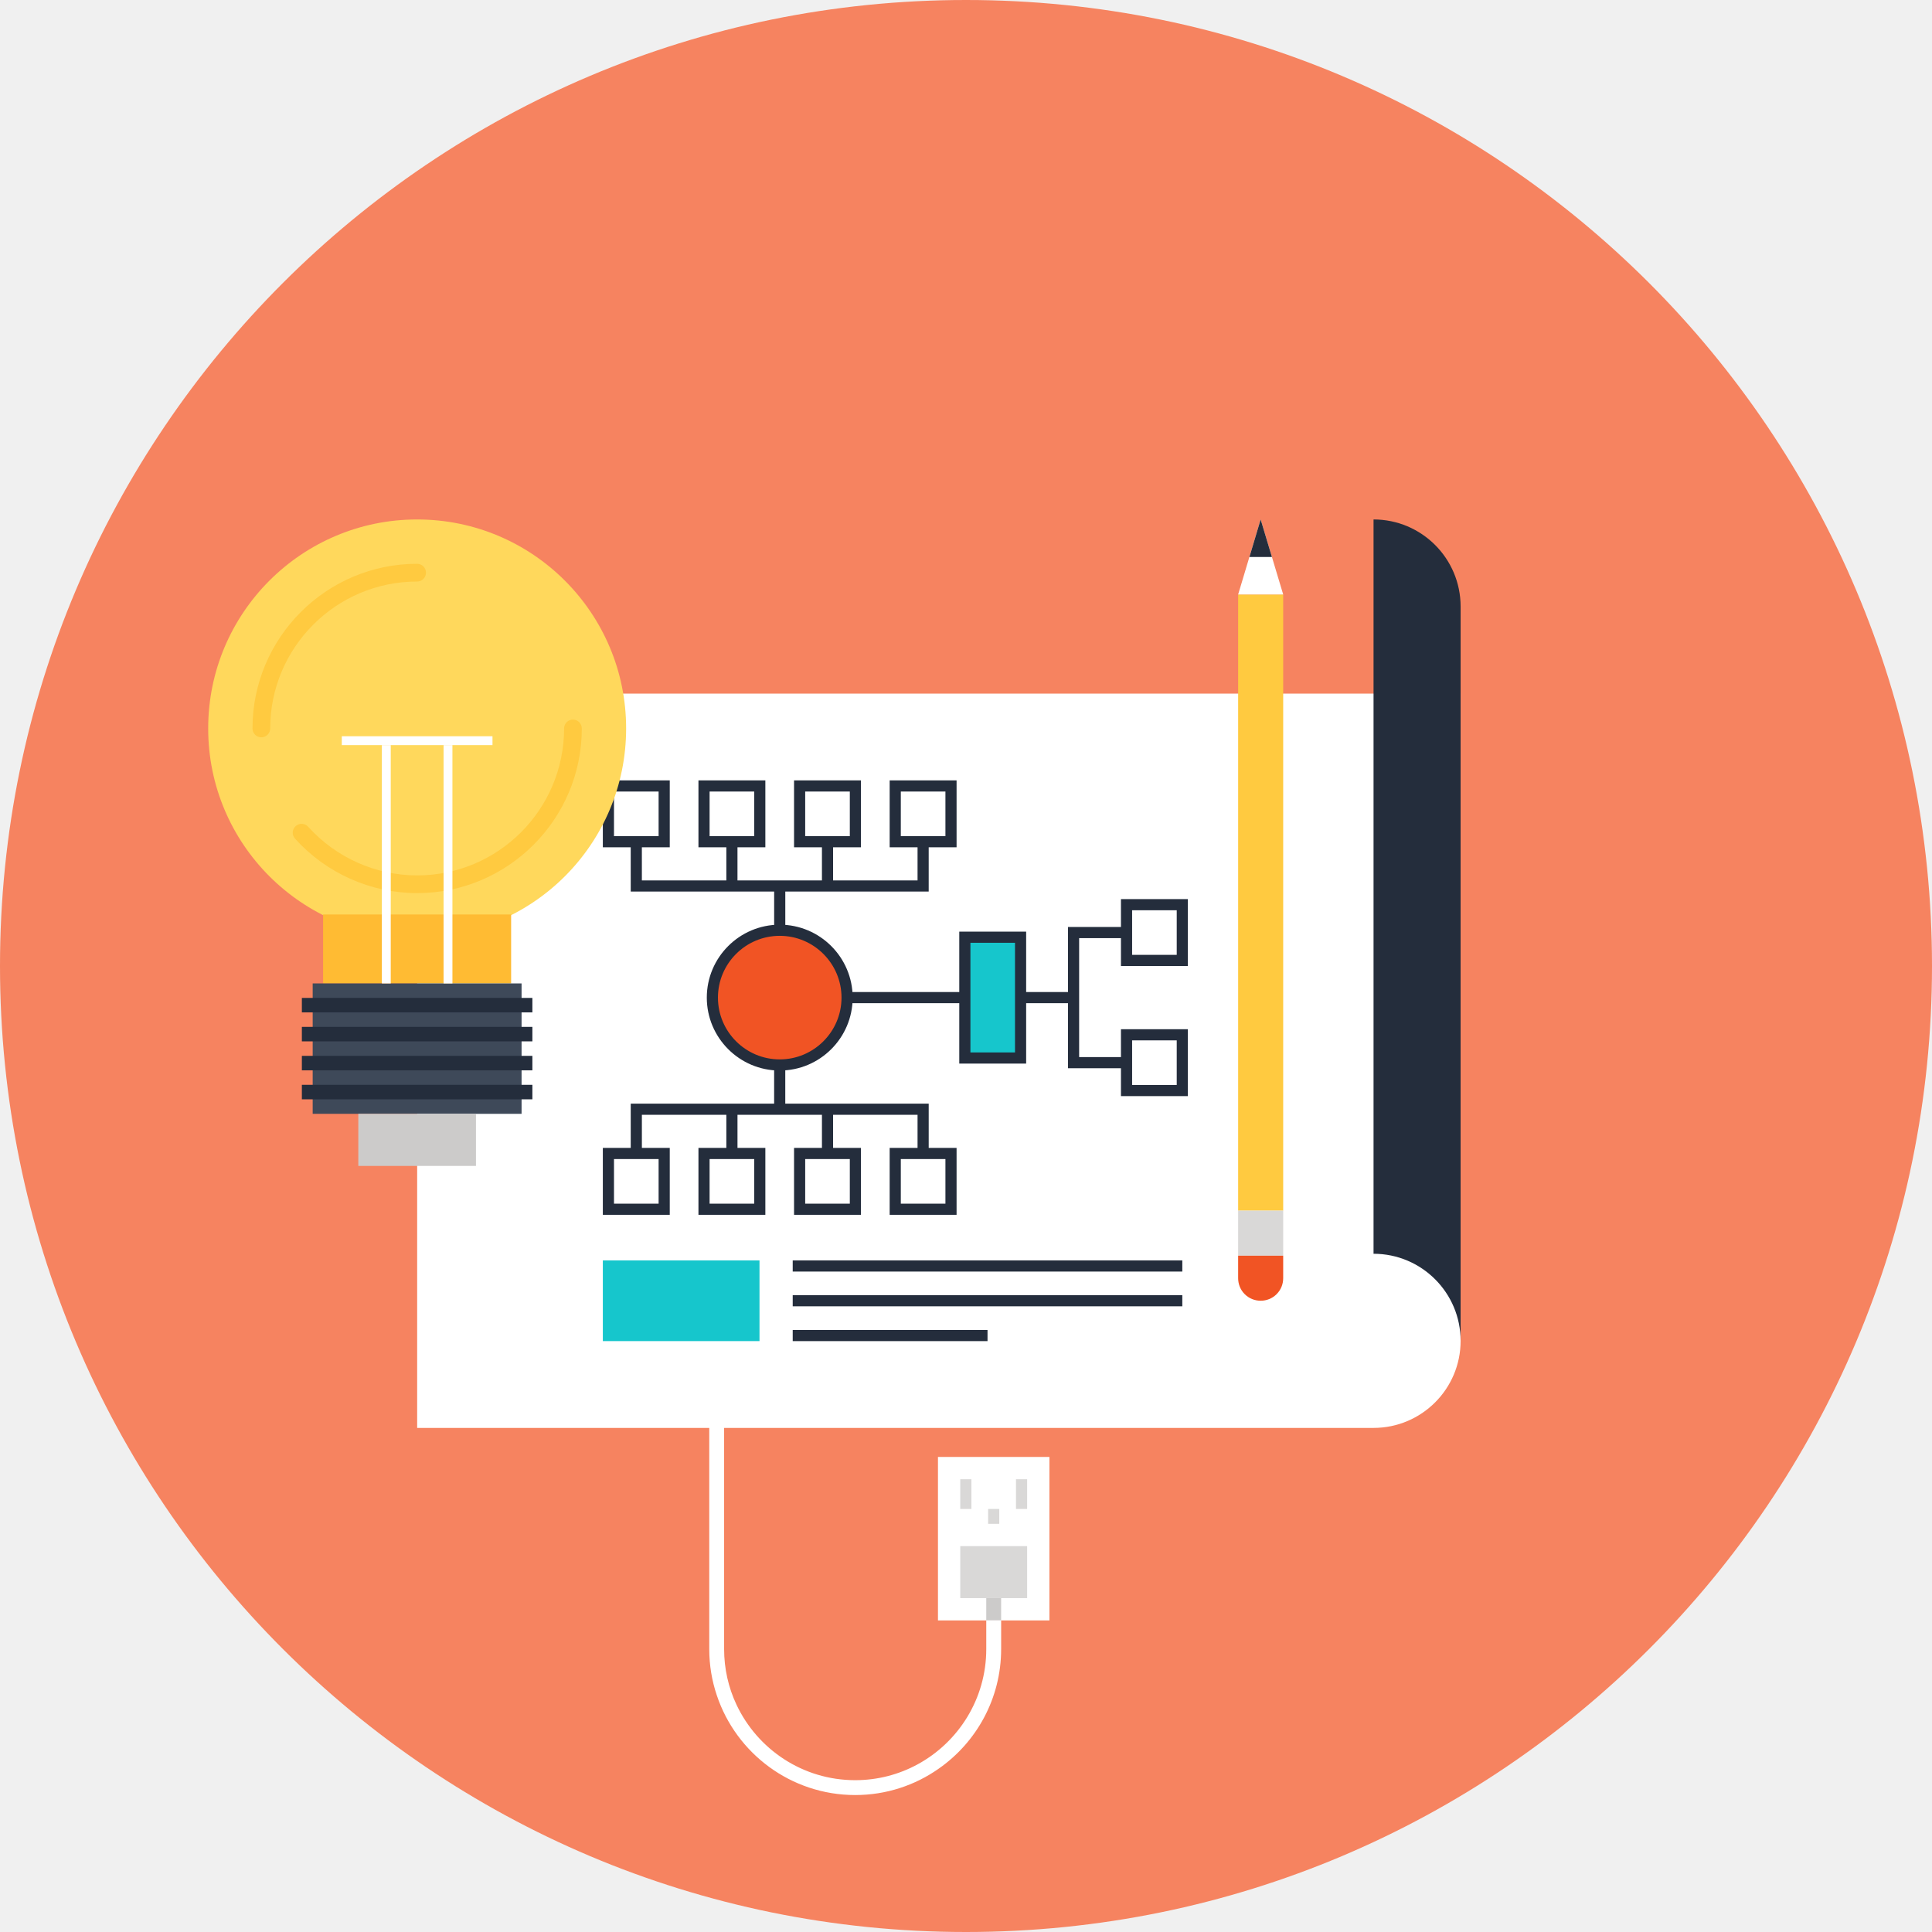
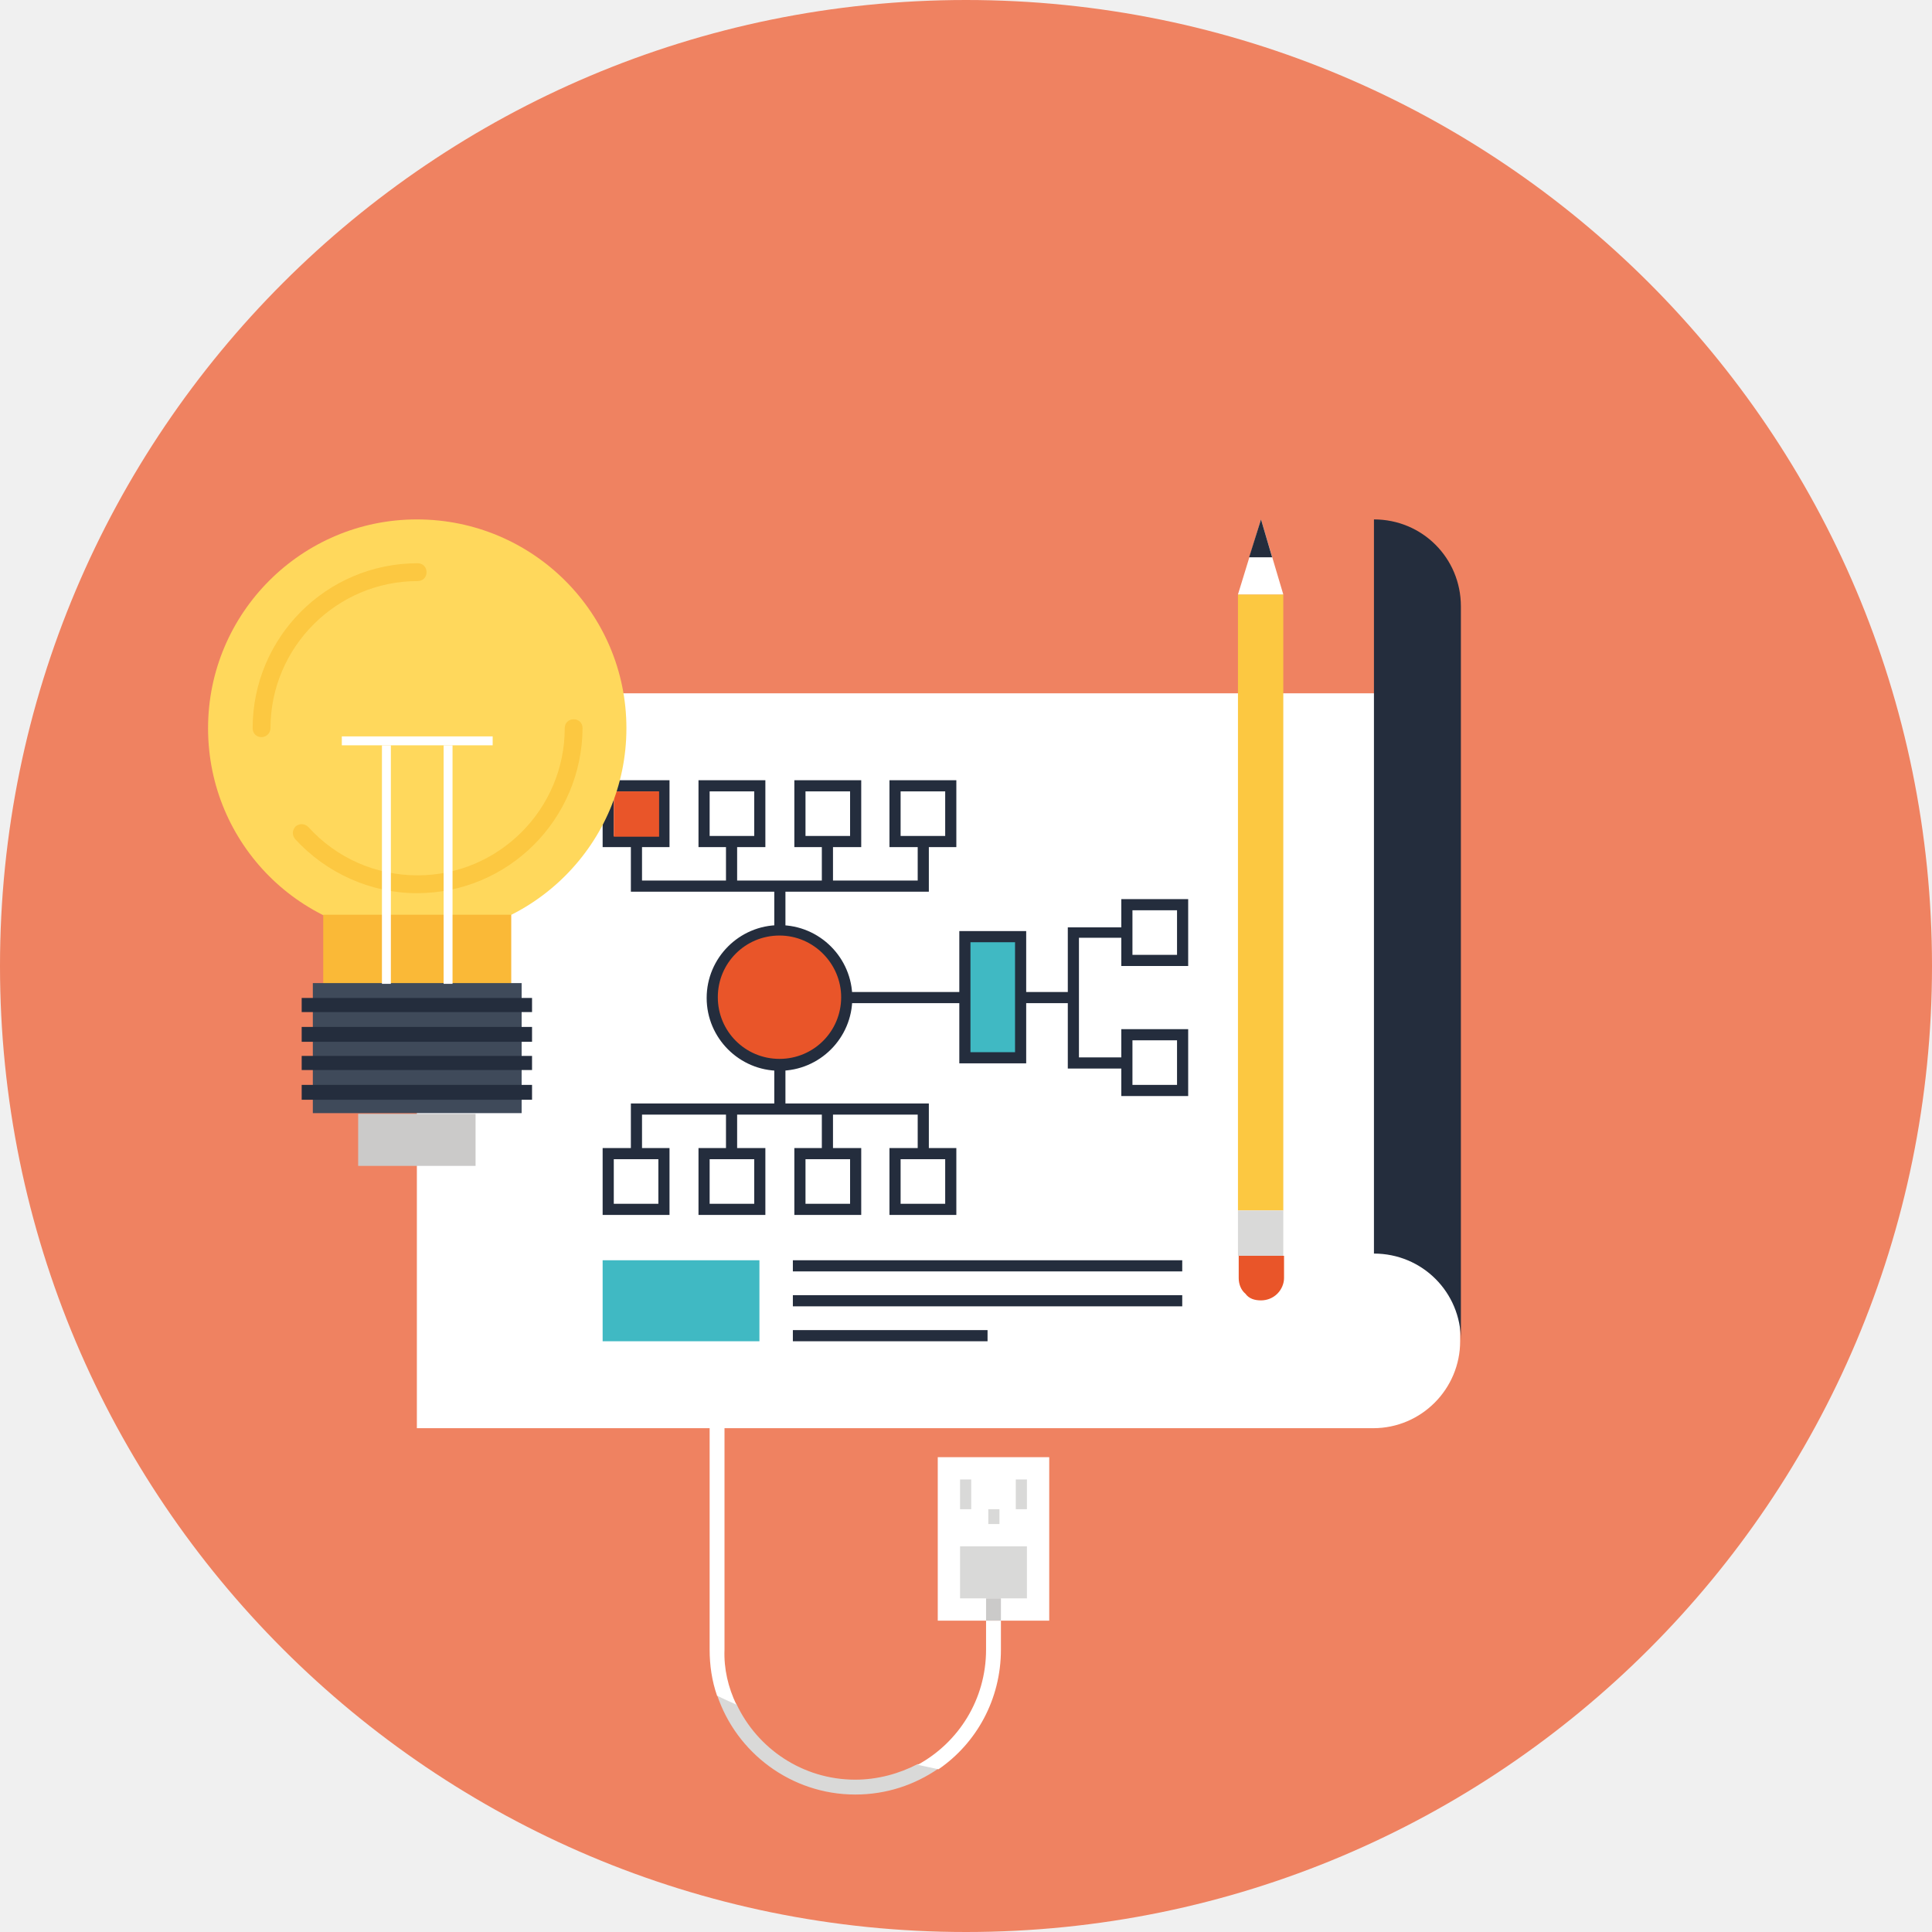
- <svg xmlns="http://www.w3.org/2000/svg" version="1.1" id="Layer_1" x="0px" y="0px" width="260" height="260" viewBox="0 0 260 260" enable-background="new 0 0 1000 1000" xml:space="preserve">
-   <defs id="defs149" />
-   <circle cx="293.789" cy="691.246" r="130" id="circle3" style="fill:#f68360" transform="translate(-163.789,-561.246)" />
-   <g id="g5" transform="translate(-163.789,-561.246)">
-     <rect x="290.016" y="757.315" width="15" height="22" id="rect7" style="fill:#ffffff" />
-     <rect x="293.016" y="769.315" width="9" height="7" id="rect9" style="fill:#d9d8d7" />
-     <g id="g11">
-       <rect x="293.016" y="760.315" width="1.5" height="4" id="rect13" style="fill:#d9d8d7" />
-       <rect x="300.516" y="760.315" width="1.5" height="4" id="rect15" style="fill:#d9d8d7" />
-       <rect x="296.766" y="764.315" width="1.5" height="2" id="rect17" style="fill:#d9d8d7" />
+ <svg xmlns="http://www.w3.org/2000/svg" version="1.1" id="Layer_1" x="0px" y="0px" viewBox="0 0 260 260" style="enable-background:new 0 0 260 260;" xml:space="preserve">
+   <style>
+     .blink-1{
+   -webkit-animation: blink-1 3s linear normal infinite;
+   animation: blink-1 5s linear normal infinite;
+         }
+ 
+ @-webkit-keyframes blink-1 {
+ 0% {opacity:1;}
+ 19% {opacity:1;}
+ 20% {opacity:0;}
+ 49% {opacity:0;}
+ 50% {opacity:1;}
+ 69% {opacity:1;}
+ 70% {opacity:0;}
+ 99% {opacity:0;}
+ }
+         
+     .blink-2{
+   -webkit-animation: blink-2 5s linear normal infinite;
+   animation: blink-2 5s linear normal infinite;
+         opacity:0;
+         }
+ 
+ @-webkit-keyframes blink-2 {
+ 0% {opacity:0;}
+ 39% {opacity:0;}
+ 40% {opacity:1;}
+ 69% {opacity:1;}
+ 70% {opacity:0;}
+ 89% {opacity:0;}
+ 90% {opacity:1;}
+ 99% {opacity:1;}
+ }
+         
+ .blink-3{
+   -webkit-animation: blink-3 5s linear normal infinite;
+   animation: blink-3 5s linear normal infinite;
+         opacity:0;
+         }
+ 
+ @-webkit-keyframes blink-3 {
+ 0% {opacity:0;}
+ 10% {opacity:0;}
+ 11% {opacity:1;}
+ 23% {opacity:1;}
+ 24% {opacity:0;}
+ 60% {opacity:0;}
+ 61% {opacity:1;}
+ 73% {opacity:1;}
+ 74% {opacity:0;}
+         }
+ 
+ .blink-4{
+ -webkit-animation: blink-4 5s linear normal infinite;
+ animation: blink-4 5s linear normal infinite;
+         opacity:0;
+         }
+ 
+ @-webkit-keyframes blink-4 {
+ 0% {opacity:0;}
+ 20% {opacity:0;}
+ 21% {opacity:1;}
+ 35% {opacity:1;}
+ 36% {opacity:0;}
+ 69% {opacity:0;}
+ 70% {opacity:1;}
+ 83% {opacity:1;}
+ 84% {opacity:0;}
+         }
+     </style>
+   <circle style="fill:#EF8261;" cx="130" cy="130" r="130" />
+   <g>
+     <rect x="126.2" y="196.1" style="fill:#FFFFFF;" width="15" height="22" />
+     <rect x="129.2" y="208.1" style="fill:#D9D9D8;" width="9" height="7" />
+     <g>
+       <rect x="129.2" y="199.1" style="fill:#D9D9D8;" width="1.5" height="4" />
+       <rect x="136.7" y="199.1" style="fill:#D9D9D8;" width="1.5" height="4" />
+       <rect x="133" y="203.1" style="fill:#D9D9D8;" width="1.5" height="2" />
    </g>
-     <rect x="296.516" y="776.315" width="2" height="3" id="rect19" style="fill:#cccbca" />
+     <rect x="132.7" y="215.1" style="fill:#CBCAC9;" width="2" height="3" />
  </g>
-   <path d="m 132.727,218.069 v 3.859 c 0,6.689 -3.739,12.52 -9.239,15.51 -2.5,1.361 -5.36,2.131 -8.4,2.131 -7.07,0 -13.17,-4.17 -15.99,-10.191 -1.06,-2.26 -1.649,-4.789 -1.649,-7.449 v -30.51 h -2 v 30.51 c 0,2.18 0.359,4.279 1.02,6.23 2.601,7.789 9.971,13.41 18.62,13.41 4.16,0 8.03,-1.301 11.21,-3.531 5.09,-3.539 8.43,-9.439 8.43,-16.109 v -3.859 h -2.002 z" id="path21" style="fill:#ffffff" />
-   <g id="g23" transform="translate(-163.789,-561.246)">
-     <g id="g25">
-       <path d="m 219.929,753.408 h 128.705 c 6.471,0 11.718,-5.252 11.718,-11.717 V 654.587 H 219.929 v 98.821 z" id="path27" style="fill:#ffffff" />
-       <path d="m 360.352,642.869 c 0,-6.463 -5.247,-11.717 -11.718,-11.717 v 98.82 c 6.471,0 11.718,5.25 11.718,11.719 v -98.822 z" id="path29" style="fill:#242d3c" />
+   <g>
+     <path style="fill:#D9D9D8;" d="M126.3,238c-3.2,2.2-7,3.5-11.2,3.5c-8.6,0-16-5.6-18.6-13.4c0.9,0.4,1.8,0.8,2.6,1.2   c2.8,6,8.9,10.2,16,10.2c3,0,5.9-0.8,8.4-2.1C124.4,237.6,125.4,237.8,126.3,238z" />
+     <path style="fill:#FFFFFF;" d="M99.1,229.4c-0.9-0.4-1.8-0.8-2.6-1.2c-0.7-2-1-4.1-1-6.2v-30.5h2v30.5   C97.4,224.6,98,227.1,99.1,229.4z" />
+     <path style="fill:#FFFFFF;" d="M134.7,218.1v3.9c0,6.7-3.3,12.6-8.4,16.1c-0.9-0.2-1.9-0.4-2.8-0.6c5.5-3,9.2-8.8,9.2-15.5v-3.9   H134.7z" />
+   </g>
+   <g>
+     <g>
+       <path style="fill:#FFFFFF;" d="M56.1,192.2h128.7c6.5,0,11.7-5.3,11.7-11.7V93.3H56.1V192.2z" />
+       <path style="fill:#242D3D;" d="M196.6,81.6c0-6.5-5.2-11.7-11.7-11.7v98.8c6.5,0,11.7,5.2,11.7,11.7V81.6z" />
    </g>
-     <g id="g31">
-       <g id="g33">
-         <rect x="244.916" y="730.867" width="21.083" height="10.859" id="rect35" style="fill:#16c6cc" />
-         <g id="g37">
-           <rect x="270.469" y="730.867" width="52.429" height="1.5" id="rect39" style="fill:#242d3c" />
-           <rect x="270.469" y="735.543" width="52.429" height="1.5" id="rect41" style="fill:#242d3c" />
-           <rect x="270.469" y="740.227" width="26.216" height="1.5" id="rect43" style="fill:#242d3c" />
+     <g>
+       <g>
+         <rect x="81.1" y="169.6" style="fill:#40B9C3;" width="21.1" height="10.9" />
+         <g>
+           <rect x="106.7" y="169.6" style="fill:#242D3D;" width="52.4" height="1.5" />
+           <rect x="106.7" y="174.3" style="fill:#242D3D;" width="52.4" height="1.5" />
+           <rect x="106.7" y="179" style="fill:#242D3D;" width="26.2" height="1.5" />
        </g>
      </g>
-       <rect x="293.634" y="687.371" width="7.5" height="16.258" id="rect45" style="fill:#16c6cc" />
-       <path d="m 268.722,686.436 c -5.001,0 -9.065,4.064 -9.065,9.064 0,4.998 4.064,9.064 9.065,9.064 4.996,0 9.064,-4.066 9.064,-9.064 0,-5 -4.068,-9.064 -9.064,-9.064 z" id="path47" style="fill:#f15424" />
-       <g id="g49">
-         <path d="m 301.884,704.379 h -9 v -17.758 h 9 v 17.758 z m -7.5,-1.5 h 6 v -14.758 h -6 v 14.758 z" id="path51" style="fill:#242d3c" />
-         <path d="m 323.647,708.756 h -9.004 v -9.002 h 9.004 v 9.002 z m -7.503,-1.5 h 6.004 v -6.002 h -6.004 v 6.002 z" id="path53" style="fill:#242d3c" />
-         <path d="m 323.647,691.246 h -9.004 v -9.002 h 9.004 v 9.002 z m -7.503,-1.5 h 6.004 v -6.002 h -6.004 v 6.002 z" id="path55" style="fill:#242d3c" />
-         <g id="g57">
-           <path d="m 292.521,724.73 h -9.005 v -9.004 h 9.005 v 9.004 z m -7.505,-1.5 h 6.005 v -6.004 h -6.005 v 6.004 z" id="path59" style="fill:#242d3c" />
-           <path d="m 279.654,724.73 h -9.006 v -9.004 h 9.006 v 9.004 z m -7.506,-1.5 h 6.006 v -6.004 h -6.006 v 6.004 z" id="path61" style="fill:#242d3c" />
-           <path d="m 266.787,724.73 h -9.004 v -9.004 h 9.004 v 9.004 z m -7.504,-1.5 h 6.004 v -6.004 h -6.004 v 6.004 z" id="path63" style="fill:#242d3c" />
-           <path d="m 253.922,724.73 h -9.006 v -9.004 h 9.006 v 9.004 z m -7.506,-1.5 h 6.006 v -6.004 h -6.006 v 6.004 z" id="path65" style="fill:#242d3c" />
+       <rect x="129.8" y="126.1" style="fill:#40B9C3;" width="7.5" height="16.3" />
+       <path style="fill:#E95529;" d="M104.9,125.2c-5,0-9.1,4.1-9.1,9.1c0,5,4.1,9.1,9.1,9.1c5,0,9.1-4.1,9.1-9.1    C114,129.3,109.9,125.2,104.9,125.2z" />
+       <g>
+         <path style="fill:#242D3D;" d="M138.1,143.1h-9v-17.8h9V143.1z M130.6,141.6h6v-14.8h-6V141.6z" />
+         <path style="fill:#242D3D;" d="M159.9,147.5h-9v-9h9V147.5z M152.4,146h6v-6h-6V146z" />
+         <path style="fill:#242D3D;" d="M159.9,130h-9v-9h9V130z M152.4,128.5h6v-6h-6V128.5z" />
+         <g>
+           <path style="fill:#242D3D;" d="M128.7,163.5h-9v-9h9V163.5z M121.2,162h6v-6h-6V162z" />
+           <path style="fill:#242D3D;" d="M115.9,163.5h-9v-9h9V163.5z M108.4,162h6v-6h-6V162z" />
+           <path style="fill:#242D3D;" d="M103,163.5h-9v-9h9V163.5z M95.5,162h6v-6h-6V162z" />
+           <path style="fill:#242D3D;" d="M90.1,163.5h-9v-9h9V163.5z M82.6,162h6v-6h-6V162z" />
        </g>
-         <g id="g67">
-           <path d="m 292.521,675.271 h -9.005 v -9.004 h 9.005 v 9.004 z m -7.505,-1.5 h 6.005 v -6.004 h -6.005 v 6.004 z" id="path69" style="fill:#242d3c" />
-           <path d="m 279.654,675.271 h -9.006 v -9.004 h 9.006 v 9.004 z m -7.506,-1.5 h 6.006 v -6.004 h -6.006 v 6.004 z" id="path71" style="fill:#242d3c" />
-           <path d="m 266.787,675.271 h -9.004 v -9.004 h 9.004 v 9.004 z m -7.504,-1.5 h 6.004 v -6.004 h -6.004 v 6.004 z" id="path73" style="fill:#242d3c" />
-           <path d="m 253.922,675.271 h -9.006 v -9.004 h 9.006 v 9.004 z m -7.506,-1.5 h 6.006 v -6.004 h -6.006 v 6.004 z" id="path75" style="fill:#242d3c" />
+         <g>
+           <path style="fill:#242D3D;" d="M128.7,114h-9v-9h9V114z M121.2,112.5h6v-6h-6V112.5z" />
+           <path style="fill:#242D3D;" d="M115.9,114h-9v-9h9V114z M108.4,112.5h6v-6h-6V112.5z" />
+           <path style="fill:#242D3D;" d="M103,114h-9v-9h9V114z M95.5,112.5h6v-6h-6V112.5z" />
+           <path style="fill:#242D3D;" d="M90.1,114h-9v-9h9V114z M82.6,112.5h6v-6h-6V112.5z" />
        </g>
-         <path d="m 268.722,705.314 c -5.412,0 -9.815,-4.402 -9.815,-9.814 0,-5.412 4.403,-9.814 9.815,-9.814 5.411,0 9.814,4.402 9.814,9.814 0,5.412 -4.403,9.814 -9.814,9.814 z m 0,-18.128 c -4.585,0 -8.315,3.729 -8.315,8.314 0,4.585 3.73,8.314 8.315,8.314 4.585,0 8.314,-3.729 8.314,-8.314 0,-4.585 -3.729,-8.314 -8.314,-8.314 z" id="path77" style="fill:#242d3c" />
-         <g id="g79">
-           <rect x="261.536" y="674.525" width="1.5" height="5.953" id="rect81" style="fill:#242d3c" />
-           <rect x="274.402" y="674.525" width="1.5" height="5.953" id="rect83" style="fill:#242d3c" />
-           <rect x="267.971" y="680.479" width="1.5" height="5.957" id="rect85" style="fill:#242d3c" />
-           <polygon points="248.67,681.229 248.669,674.525 250.169,674.525 250.17,679.729 287.269,679.729 287.269,674.525 288.769,674.525 288.769,681.229 " id="polygon87" style="fill:#242d3c" />
+         <path style="fill:#242D3D;" d="M104.9,144.1c-5.4,0-9.8-4.4-9.8-9.8c0-5.4,4.4-9.8,9.8-9.8c5.4,0,9.8,4.4,9.8,9.8     C114.7,139.7,110.3,144.1,104.9,144.1z M104.9,125.9c-4.6,0-8.3,3.7-8.3,8.3c0,4.6,3.7,8.3,8.3,8.3c4.6,0,8.3-3.7,8.3-8.3     C113.2,129.7,109.5,125.9,104.9,125.9z" />
+         <g>
+           <rect x="97.7" y="113.3" style="fill:#242D3D;" width="1.5" height="6" />
+           <rect x="110.6" y="113.3" style="fill:#242D3D;" width="1.5" height="6" />
+           <rect x="104.2" y="119.2" style="fill:#242D3D;" width="1.5" height="6" />
+           <polygon style="fill:#242D3D;" points="125,120 84.9,120 84.9,113.3 86.4,113.3 86.4,118.5 123.5,118.5 123.5,113.3 125,113.3           " />
        </g>
-         <g id="g89">
-           <rect x="274.403" y="710.52" width="1.5" height="5.955" id="rect91" style="fill:#242d3c" />
-           <rect x="261.537" y="710.52" width="1.5" height="5.955" id="rect93" style="fill:#242d3c" />
-           <rect x="267.968" y="704.564" width="1.5" height="5.955" id="rect95" style="fill:#242d3c" />
-           <polygon points="287.269,716.475 287.269,711.27 250.17,711.27 250.17,716.475 248.67,716.475 248.67,709.77 288.769,709.77 288.769,716.475 " id="polygon97" style="fill:#242d3c" />
+         <g>
+           <rect x="110.6" y="149.3" style="fill:#242D3D;" width="1.5" height="6" />
+           <rect x="97.7" y="149.3" style="fill:#242D3D;" width="1.5" height="6" />
+           <rect x="104.2" y="143.3" style="fill:#242D3D;" width="1.5" height="6" />
+           <polygon style="fill:#242D3D;" points="125,155.2 123.5,155.2 123.5,150 86.4,150 86.4,155.2 84.9,155.2 84.9,148.5 125,148.5           " />
        </g>
-         <rect x="277.786" y="694.75" width="15.848" height="1.5" id="rect99" style="fill:#242d3c" />
-         <polygon points="307.515,705.004 307.515,685.996 315.394,685.996 315.394,687.496 309.015,687.496 309.015,703.504 315.394,703.504 315.394,705.004 " id="polygon101" style="fill:#242d3c" />
-         <rect x="301.134" y="694.75" width="7.131" height="1.5" id="rect103" style="fill:#242d3c" />
+         <rect x="114" y="133.5" style="fill:#242D3D;" width="15.8" height="1.5" />
+         <polygon style="fill:#242D3D;" points="151.6,143.8 143.7,143.8 143.7,124.8 151.6,124.8 151.6,126.2 145.2,126.2 145.2,142.3      151.6,142.3    " />
+         <rect x="137.3" y="133.5" style="fill:#242D3D;" width="7.1" height="1.5" />
      </g>
    </g>
+     <rect class="blink-1" x="82.6" y="106.5" style="fill:#E95529;" width="6.1" height="6.1" />
+     <rect class="blink-2" x="95.4" y="106.5" style="fill:#40B9C3;" width="6.1" height="6.1" />
+     <rect class="blink-3" x="108.3" y="106.5" style="fill:#FFD85C;" width="6.1" height="6.1" />
+     <rect class="blink-4" x="121.2" y="106.5" style="fill:#3F4A5A;" width="6.1" height="6.1" />
  </g>
-   <g id="g105" transform="translate(-163.789,-561.246)">
-     <rect x="330.413" y="641.252" width="6.063" height="82.916" id="rect107" style="fill:#ffca40" />
-     <polygon points="330.413,641.252 333.442,631.152 336.476,641.252 " id="polygon109" style="fill:#ffffff" />
-     <polygon points="334.958,636.201 333.442,631.152 331.931,636.201 " id="polygon111" style="fill:#242d3c" />
-     <rect x="330.413" y="724.168" width="6.063" height="6.063" id="rect113" style="fill:#d9d8d7" />
-     <path d="m 333.442,736.293 c 0.783,0 1.557,-0.293 2.15,-0.887 0.592,-0.592 0.883,-1.367 0.883,-2.148 v -3.027 h -6.063 v 3.027 c 0,0.781 0.291,1.557 0.883,2.148 0.597,0.594 1.37,0.887 2.147,0.887 l 0,0 z" id="path115" style="fill:#f15424" />
+   <g>
+     <rect x="166.6" y="80" style="fill:#FCC841;" width="6.1" height="82.9" />
+     <polygon style="fill:#FFFFFF;" points="166.6,80 169.7,69.9 172.7,80  " />
+     <polygon style="fill:#242D3D;" points="171.2,75 169.7,69.9 168.1,75  " />
+     <rect x="166.6" y="162.9" style="fill:#D9D9D8;" width="6.1" height="6.1" />
+     <path style="fill:#E95529;" d="M169.7,175c0.8,0,1.6-0.3,2.2-0.9c0.6-0.6,0.9-1.4,0.9-2.1v-3h-6.1v3c0,0.8,0.3,1.6,0.9,2.1   C168.1,174.8,168.9,175,169.7,175L169.7,175z" />
  </g>
-   <g id="g117" transform="translate(-163.789,-561.246)">
-     <path d="m 248.051,659.277 c 0,15.537 -12.59,28.126 -28.127,28.126 -15.533,0 -28.119,-12.589 -28.119,-28.126 0,-15.528 12.586,-28.125 28.119,-28.125 15.537,0 28.127,12.597 28.127,28.125 z" id="path119" style="fill:#ffd85c" />
-     <path d="m 219.926,681.438 c -6.24,0 -12.229,-2.674 -16.436,-7.33 -0.44,-0.491 -0.404,-1.243 0.088,-1.686 0.487,-0.44 1.242,-0.404 1.684,0.087 3.754,4.159 9.102,6.545 14.664,6.545 10.904,0 19.776,-8.871 19.776,-19.776 0,-0.656 0.533,-1.193 1.19,-1.193 0.66,0 1.193,0.537 1.193,1.193 0.001,12.219 -9.941,22.16 -22.159,22.16 z" id="path121" style="fill:#ffca40" />
-     <path d="m 198.961,660.471 c -0.658,0 -1.193,-0.532 -1.193,-1.193 0,-12.216 9.939,-22.159 22.156,-22.159 0.66,0 1.193,0.533 1.193,1.193 0,0.658 -0.533,1.194 -1.193,1.194 -10.902,0 -19.771,8.868 -19.771,19.771 0,0.661 -0.536,1.194 -1.192,1.194 z" id="path123" style="fill:#ffca40" />
-     <rect x="207.271" y="684.313" width="25.303" height="9.277" id="rect125" style="fill:#ffbb33" />
-     <rect x="205.869" y="693.591" width="28.111" height="17.549" id="rect127" style="fill:#3e4959" />
-     <rect x="204.413" y="695.541" width="31.021" height="1.948" id="rect129" style="fill:#242d3c" />
-     <rect x="204.413" y="699.438" width="31.021" height="1.95" id="rect131" style="fill:#242d3c" />
-     <rect x="204.413" y="703.339" width="31.021" height="1.949" id="rect133" style="fill:#242d3c" />
-     <rect x="204.413" y="707.236" width="31.021" height="1.951" id="rect135" style="fill:#242d3c" />
-     <rect x="212.01" y="711.14" width="15.833" height="7.012" id="rect137" style="fill:#cccbca" />
-     <g id="g139">
-       <rect x="215.178" y="661.521" width="1.195" height="32.069" id="rect141" style="fill:#ffffff" />
-       <rect x="223.482" y="661.521" width="1.193" height="32.069" id="rect143" style="fill:#ffffff" />
+   <g>
+     <path style="fill:#FFD85C;" d="M84.3,98c0,15.5-12.6,28.1-28.1,28.1C40.6,126.2,28,113.6,28,98c0-15.5,12.6-28.1,28.1-28.1   C71.7,69.9,84.3,82.5,84.3,98z" />
+     <path style="fill:#FCC841;" d="M56.1,120.2c-6.2,0-12.2-2.7-16.4-7.3c-0.4-0.5-0.4-1.2,0.1-1.7c0.5-0.4,1.2-0.4,1.7,0.1   c3.8,4.2,9.1,6.5,14.7,6.5c10.9,0,19.8-8.9,19.8-19.8c0-0.7,0.5-1.2,1.2-1.2c0.7,0,1.2,0.5,1.2,1.2   C78.3,110.3,68.4,120.2,56.1,120.2z" />
+     <path style="fill:#FCC841;" d="M35.2,99.2c-0.7,0-1.2-0.5-1.2-1.2c0-12.2,9.9-22.2,22.2-22.2c0.7,0,1.2,0.5,1.2,1.2   c0,0.7-0.5,1.2-1.2,1.2c-10.9,0-19.8,8.9-19.8,19.8C36.4,98.7,35.8,99.2,35.2,99.2z" />
+     <rect x="43.5" y="123.1" style="fill:#FAB937;" width="25.3" height="9.3" />
+     <rect x="42.1" y="132.3" style="fill:#3F4A5A;" width="28.1" height="17.5" />
+     <rect x="40.6" y="134.3" style="fill:#242D3D;" width="31" height="1.9" />
+     <rect x="40.6" y="138.2" style="fill:#242D3D;" width="31" height="2" />
+     <rect x="40.6" y="142.1" style="fill:#242D3D;" width="31" height="1.9" />
+     <rect x="40.6" y="146" style="fill:#242D3D;" width="31" height="2" />
+     <rect x="48.2" y="149.9" style="fill:#CBCAC9;" width="15.8" height="7" />
+     <g>
+       <rect x="51.4" y="100.3" style="fill:#FFFFFF;" width="1.2" height="32.1" />
+       <rect x="59.7" y="100.3" style="fill:#FFFFFF;" width="1.2" height="32.1" />
    </g>
-     <rect x="209.786" y="660.327" width="20.28" height="1.194" id="rect145" style="fill:#ffffff" />
+     <rect x="46" y="99.1" style="fill:#FFFFFF;" width="20.3" height="1.2" />
  </g>
</svg>
